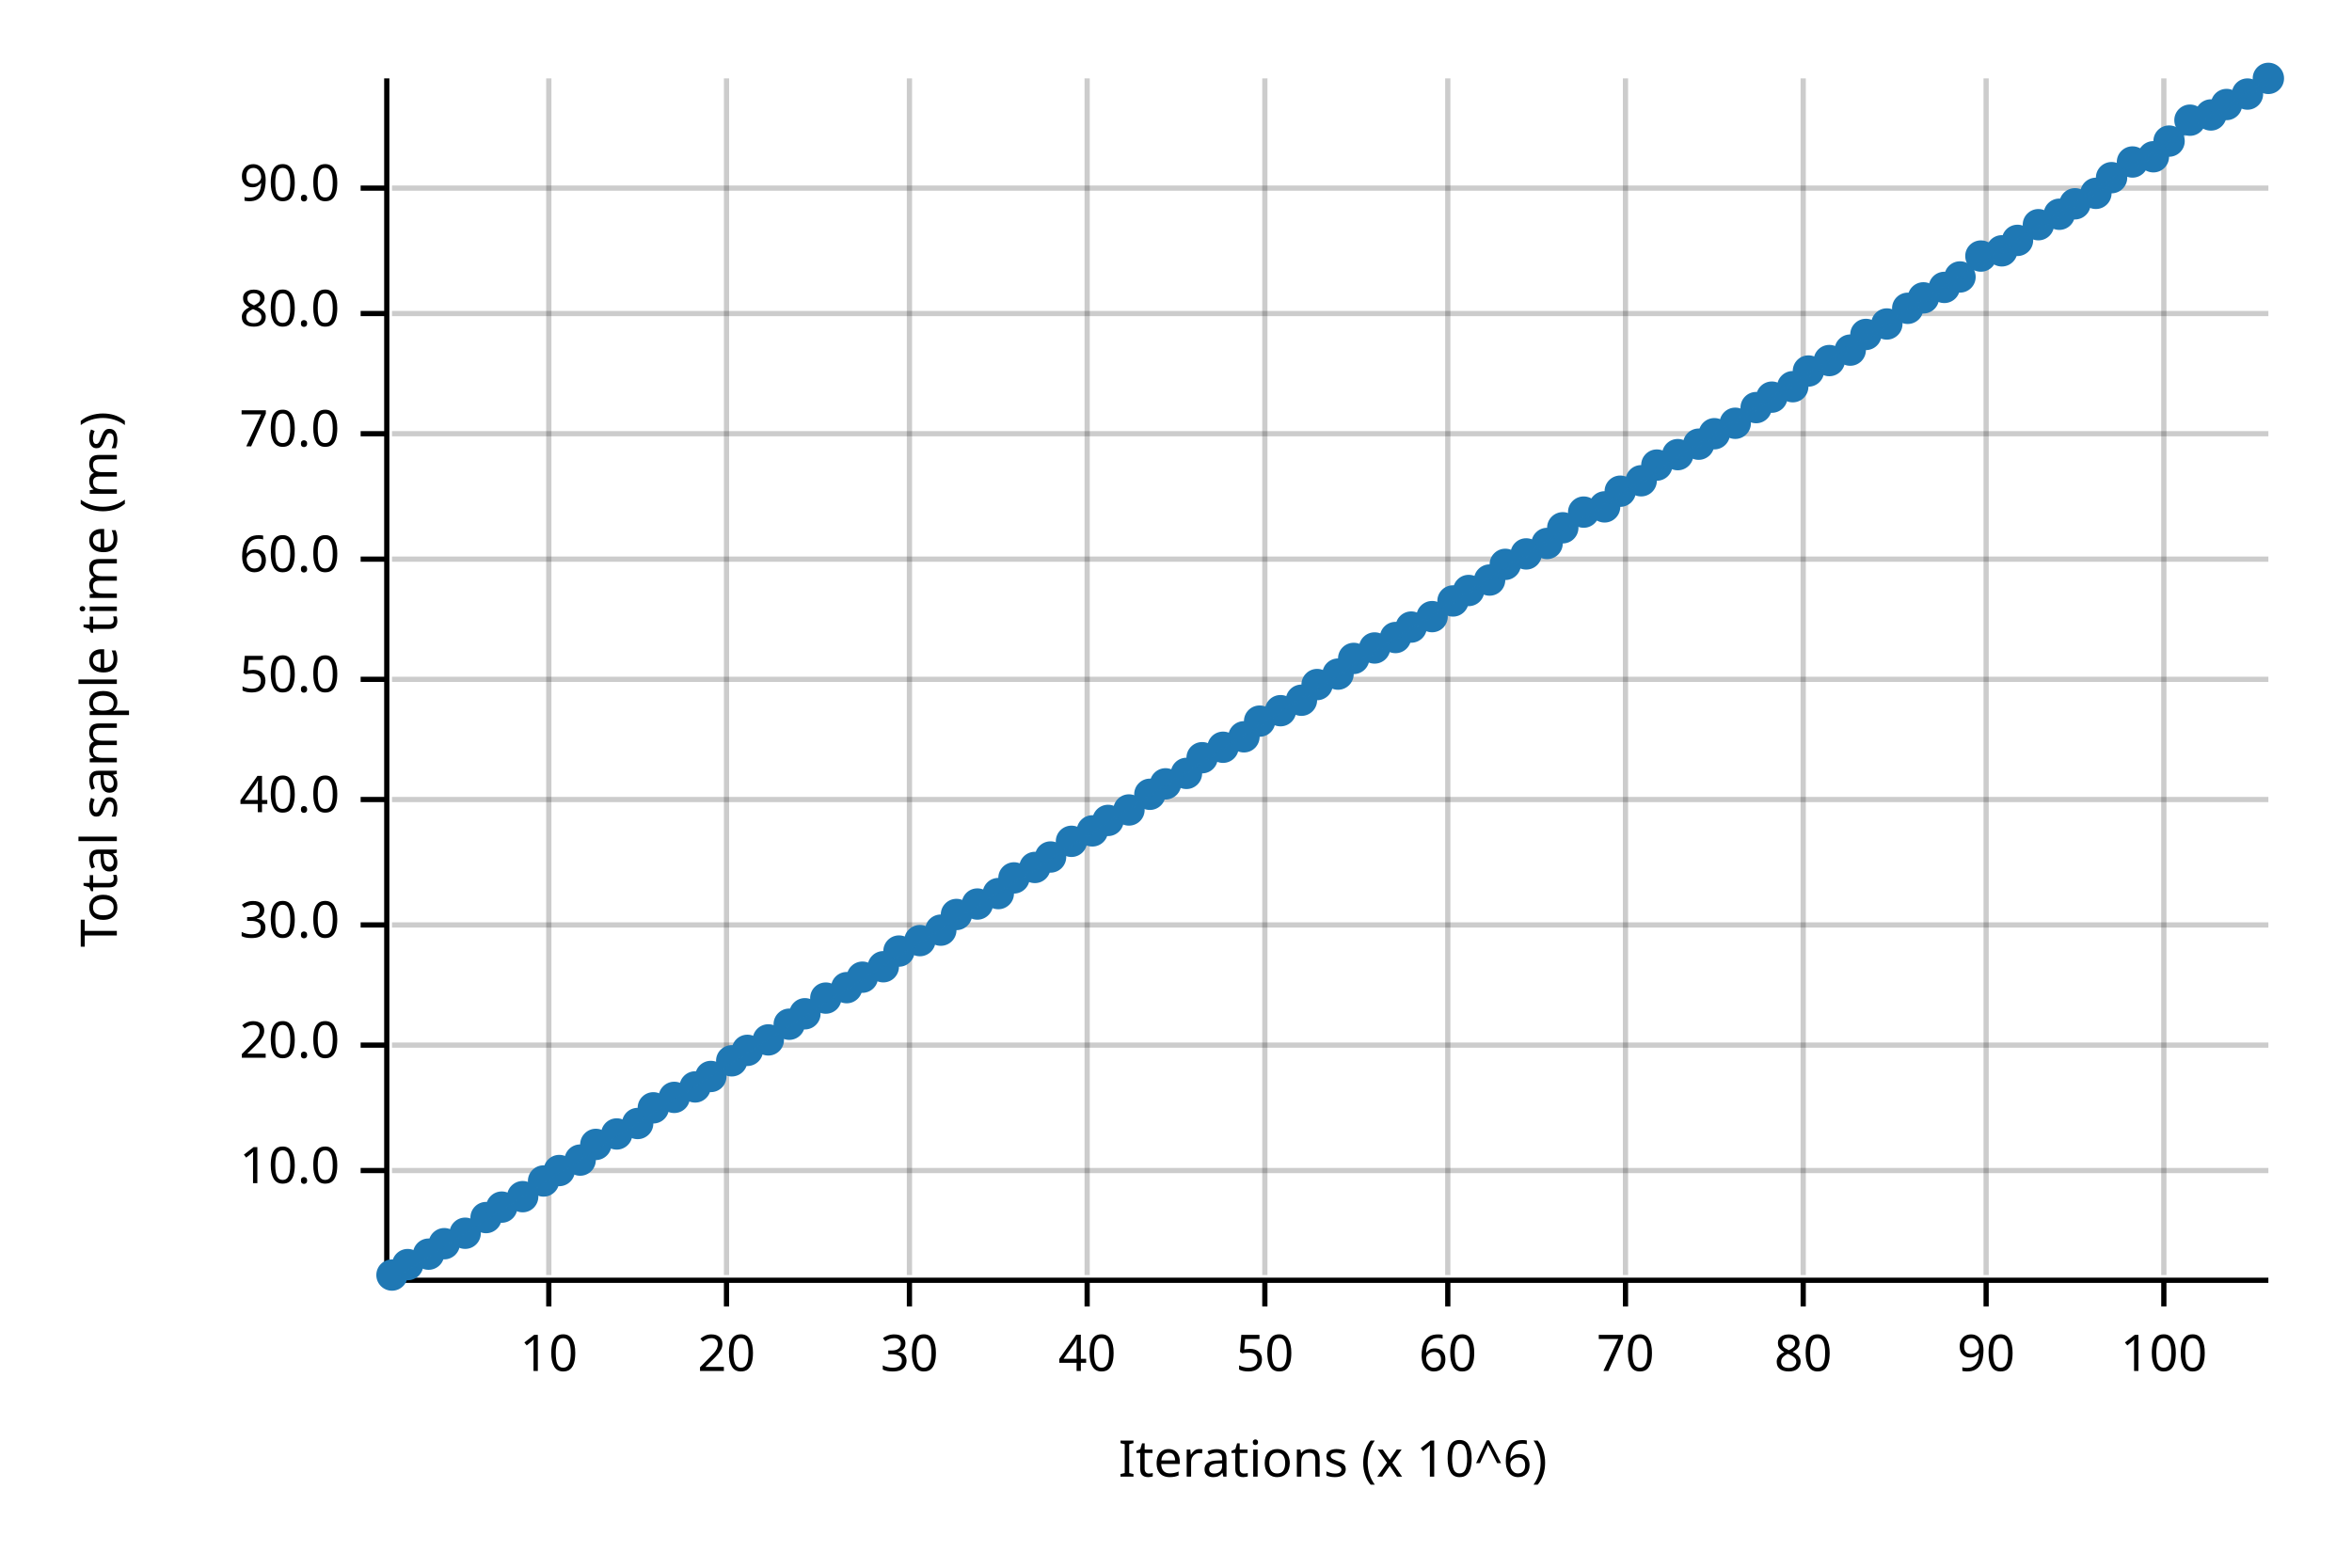
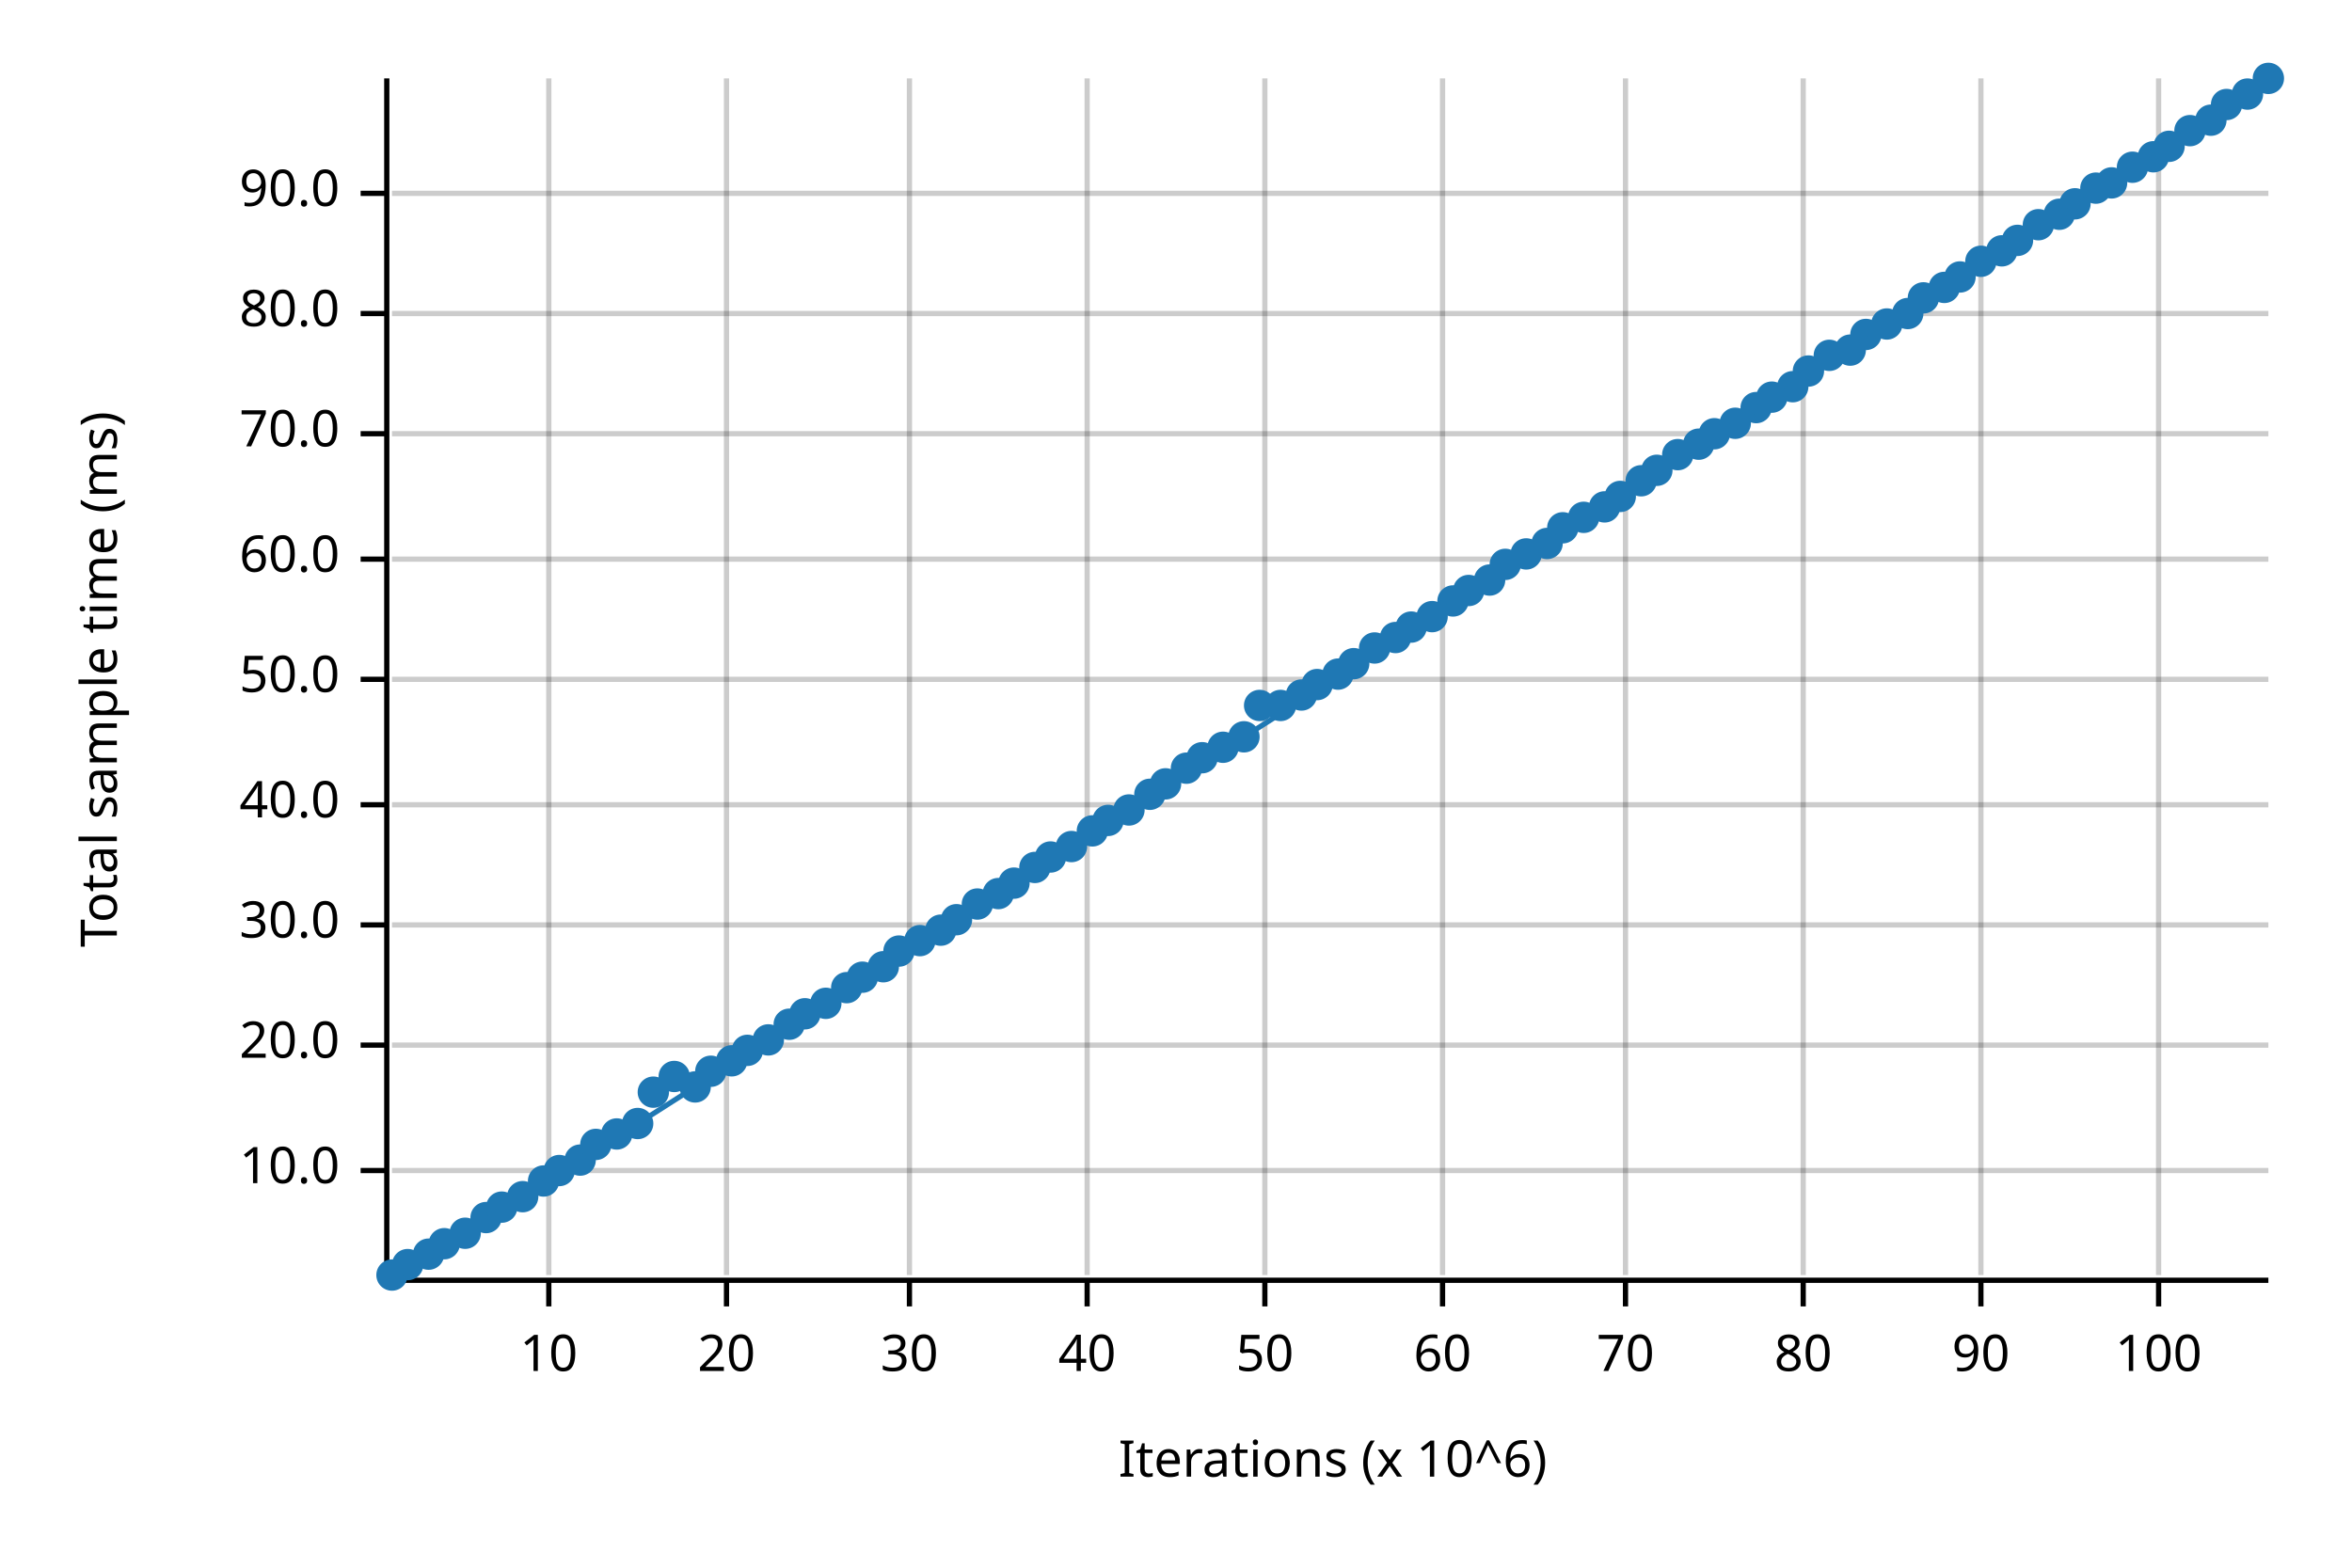
<svg xmlns="http://www.w3.org/2000/svg" width="450" height="300" viewBox="0 0 450 300">
  <text x="15" y="130" dy="0.76em" text-anchor="middle" font-family="sans-serif" font-size="9.677" opacity="1" fill="#000000" transform="rotate(270, 15, 130)">
Total sample time (ms)
</text>
  <text x="255" y="285" dy="-0.5ex" text-anchor="middle" font-family="sans-serif" font-size="9.677" opacity="1" fill="#000000">
Iterations (x 10^6)
</text>
  <line opacity="0.2" stroke="#000000" stroke-width="1" x1="105" y1="244" x2="105" y2="15" />
  <line opacity="0.2" stroke="#000000" stroke-width="1" x1="139" y1="244" x2="139" y2="15" />
  <line opacity="0.2" stroke="#000000" stroke-width="1" x1="174" y1="244" x2="174" y2="15" />
  <line opacity="0.2" stroke="#000000" stroke-width="1" x1="208" y1="244" x2="208" y2="15" />
  <line opacity="0.2" stroke="#000000" stroke-width="1" x1="242" y1="244" x2="242" y2="15" />
-   <line opacity="0.2" stroke="#000000" stroke-width="1" x1="277" y1="244" x2="277" y2="15" />
+   <line opacity="0.2" stroke="#000000" stroke-width="1" x1="276" y1="244" x2="276" y2="15" />
  <line opacity="0.2" stroke="#000000" stroke-width="1" x1="311" y1="244" x2="311" y2="15" />
  <line opacity="0.2" stroke="#000000" stroke-width="1" x1="345" y1="244" x2="345" y2="15" />
-   <line opacity="0.2" stroke="#000000" stroke-width="1" x1="380" y1="244" x2="380" y2="15" />
-   <line opacity="0.2" stroke="#000000" stroke-width="1" x1="414" y1="244" x2="414" y2="15" />
+   <line opacity="0.2" stroke="#000000" stroke-width="1" x1="379" y1="244" x2="379" y2="15" />
+   <line opacity="0.2" stroke="#000000" stroke-width="1" x1="413" y1="244" x2="413" y2="15" />
  <line opacity="0.2" stroke="#000000" stroke-width="1" x1="75" y1="224" x2="434" y2="224" />
  <line opacity="0.2" stroke="#000000" stroke-width="1" x1="75" y1="200" x2="434" y2="200" />
  <line opacity="0.2" stroke="#000000" stroke-width="1" x1="75" y1="177" x2="434" y2="177" />
-   <line opacity="0.2" stroke="#000000" stroke-width="1" x1="75" y1="153" x2="434" y2="153" />
+   <line opacity="0.2" stroke="#000000" stroke-width="1" x1="75" y1="154" x2="434" y2="154" />
  <line opacity="0.2" stroke="#000000" stroke-width="1" x1="75" y1="130" x2="434" y2="130" />
  <line opacity="0.2" stroke="#000000" stroke-width="1" x1="75" y1="107" x2="434" y2="107" />
  <line opacity="0.2" stroke="#000000" stroke-width="1" x1="75" y1="83" x2="434" y2="83" />
  <line opacity="0.2" stroke="#000000" stroke-width="1" x1="75" y1="60" x2="434" y2="60" />
-   <line opacity="0.2" stroke="#000000" stroke-width="1" x1="75" y1="36" x2="434" y2="36" />
+   <line opacity="0.2" stroke="#000000" stroke-width="1" x1="75" y1="37" x2="434" y2="37" />
  <polyline fill="none" opacity="1" stroke="#000000" stroke-width="1" points="74,15 74,244 " />
  <text x="65" y="224" dy="0.5ex" text-anchor="end" font-family="sans-serif" font-size="9.677" opacity="1" fill="#000000">
10.0
</text>
  <polyline fill="none" opacity="1" stroke="#000000" stroke-width="1" points="69,224 74,224 " />
  <text x="65" y="200" dy="0.5ex" text-anchor="end" font-family="sans-serif" font-size="9.677" opacity="1" fill="#000000">
20.0
</text>
  <polyline fill="none" opacity="1" stroke="#000000" stroke-width="1" points="69,200 74,200 " />
  <text x="65" y="177" dy="0.5ex" text-anchor="end" font-family="sans-serif" font-size="9.677" opacity="1" fill="#000000">
30.0
</text>
  <polyline fill="none" opacity="1" stroke="#000000" stroke-width="1" points="69,177 74,177 " />
-   <text x="65" y="153" dy="0.5ex" text-anchor="end" font-family="sans-serif" font-size="9.677" opacity="1" fill="#000000">
+   <text x="65" y="154" dy="0.5ex" text-anchor="end" font-family="sans-serif" font-size="9.677" opacity="1" fill="#000000">
40.0
</text>
-   <polyline fill="none" opacity="1" stroke="#000000" stroke-width="1" points="69,153 74,153 " />
+   <polyline fill="none" opacity="1" stroke="#000000" stroke-width="1" points="69,154 74,154 " />
  <text x="65" y="130" dy="0.5ex" text-anchor="end" font-family="sans-serif" font-size="9.677" opacity="1" fill="#000000">
50.0
</text>
  <polyline fill="none" opacity="1" stroke="#000000" stroke-width="1" points="69,130 74,130 " />
  <text x="65" y="107" dy="0.5ex" text-anchor="end" font-family="sans-serif" font-size="9.677" opacity="1" fill="#000000">
60.0
</text>
  <polyline fill="none" opacity="1" stroke="#000000" stroke-width="1" points="69,107 74,107 " />
  <text x="65" y="83" dy="0.5ex" text-anchor="end" font-family="sans-serif" font-size="9.677" opacity="1" fill="#000000">
70.0
</text>
  <polyline fill="none" opacity="1" stroke="#000000" stroke-width="1" points="69,83 74,83 " />
  <text x="65" y="60" dy="0.5ex" text-anchor="end" font-family="sans-serif" font-size="9.677" opacity="1" fill="#000000">
80.0
</text>
  <polyline fill="none" opacity="1" stroke="#000000" stroke-width="1" points="69,60 74,60 " />
-   <text x="65" y="36" dy="0.5ex" text-anchor="end" font-family="sans-serif" font-size="9.677" opacity="1" fill="#000000">
+   <text x="65" y="37" dy="0.5ex" text-anchor="end" font-family="sans-serif" font-size="9.677" opacity="1" fill="#000000">
90.0
</text>
-   <polyline fill="none" opacity="1" stroke="#000000" stroke-width="1" points="69,36 74,36 " />
+   <polyline fill="none" opacity="1" stroke="#000000" stroke-width="1" points="69,37 74,37 " />
  <polyline fill="none" opacity="1" stroke="#000000" stroke-width="1" points="75,245 434,245 " />
  <text x="105" y="255" dy="0.76em" text-anchor="middle" font-family="sans-serif" font-size="9.677" opacity="1" fill="#000000">
10
</text>
  <polyline fill="none" opacity="1" stroke="#000000" stroke-width="1" points="105,245 105,250 " />
  <text x="139" y="255" dy="0.76em" text-anchor="middle" font-family="sans-serif" font-size="9.677" opacity="1" fill="#000000">
20
</text>
  <polyline fill="none" opacity="1" stroke="#000000" stroke-width="1" points="139,245 139,250 " />
  <text x="174" y="255" dy="0.76em" text-anchor="middle" font-family="sans-serif" font-size="9.677" opacity="1" fill="#000000">
30
</text>
  <polyline fill="none" opacity="1" stroke="#000000" stroke-width="1" points="174,245 174,250 " />
  <text x="208" y="255" dy="0.76em" text-anchor="middle" font-family="sans-serif" font-size="9.677" opacity="1" fill="#000000">
40
</text>
  <polyline fill="none" opacity="1" stroke="#000000" stroke-width="1" points="208,245 208,250 " />
  <text x="242" y="255" dy="0.76em" text-anchor="middle" font-family="sans-serif" font-size="9.677" opacity="1" fill="#000000">
50
</text>
  <polyline fill="none" opacity="1" stroke="#000000" stroke-width="1" points="242,245 242,250 " />
-   <text x="277" y="255" dy="0.76em" text-anchor="middle" font-family="sans-serif" font-size="9.677" opacity="1" fill="#000000">
+   <text x="276" y="255" dy="0.76em" text-anchor="middle" font-family="sans-serif" font-size="9.677" opacity="1" fill="#000000">
60
</text>
-   <polyline fill="none" opacity="1" stroke="#000000" stroke-width="1" points="277,245 277,250 " />
+   <polyline fill="none" opacity="1" stroke="#000000" stroke-width="1" points="276,245 276,250 " />
  <text x="311" y="255" dy="0.76em" text-anchor="middle" font-family="sans-serif" font-size="9.677" opacity="1" fill="#000000">
70
</text>
  <polyline fill="none" opacity="1" stroke="#000000" stroke-width="1" points="311,245 311,250 " />
  <text x="345" y="255" dy="0.76em" text-anchor="middle" font-family="sans-serif" font-size="9.677" opacity="1" fill="#000000">
80
</text>
  <polyline fill="none" opacity="1" stroke="#000000" stroke-width="1" points="345,245 345,250 " />
-   <text x="380" y="255" dy="0.76em" text-anchor="middle" font-family="sans-serif" font-size="9.677" opacity="1" fill="#000000">
+   <text x="379" y="255" dy="0.76em" text-anchor="middle" font-family="sans-serif" font-size="9.677" opacity="1" fill="#000000">
90
</text>
-   <polyline fill="none" opacity="1" stroke="#000000" stroke-width="1" points="380,245 380,250 " />
-   <text x="414" y="255" dy="0.76em" text-anchor="middle" font-family="sans-serif" font-size="9.677" opacity="1" fill="#000000">
+   <polyline fill="none" opacity="1" stroke="#000000" stroke-width="1" points="379,245 379,250 " />
+   <text x="413" y="255" dy="0.76em" text-anchor="middle" font-family="sans-serif" font-size="9.677" opacity="1" fill="#000000">
100
</text>
-   <polyline fill="none" opacity="1" stroke="#000000" stroke-width="1" points="414,245 414,250 " />
+   <polyline fill="none" opacity="1" stroke="#000000" stroke-width="1" points="413,245 413,250 " />
  <circle cx="75" cy="244" r="3" opacity="1" fill="#1F78B4" stroke="none" stroke-width="1" />
  <circle cx="78" cy="242" r="3" opacity="1" fill="#1F78B4" stroke="none" stroke-width="1" />
  <circle cx="82" cy="240" r="3" opacity="1" fill="#1F78B4" stroke="none" stroke-width="1" />
  <circle cx="85" cy="238" r="3" opacity="1" fill="#1F78B4" stroke="none" stroke-width="1" />
  <circle cx="89" cy="236" r="3" opacity="1" fill="#1F78B4" stroke="none" stroke-width="1" />
  <circle cx="93" cy="233" r="3" opacity="1" fill="#1F78B4" stroke="none" stroke-width="1" />
  <circle cx="96" cy="231" r="3" opacity="1" fill="#1F78B4" stroke="none" stroke-width="1" />
  <circle cx="100" cy="229" r="3" opacity="1" fill="#1F78B4" stroke="none" stroke-width="1" />
  <circle cx="104" cy="226" r="3" opacity="1" fill="#1F78B4" stroke="none" stroke-width="1" />
  <circle cx="107" cy="224" r="3" opacity="1" fill="#1F78B4" stroke="none" stroke-width="1" />
  <circle cx="111" cy="222" r="3" opacity="1" fill="#1F78B4" stroke="none" stroke-width="1" />
  <circle cx="114" cy="219" r="3" opacity="1" fill="#1F78B4" stroke="none" stroke-width="1" />
  <circle cx="118" cy="217" r="3" opacity="1" fill="#1F78B4" stroke="none" stroke-width="1" />
  <circle cx="122" cy="215" r="3" opacity="1" fill="#1F78B4" stroke="none" stroke-width="1" />
-   <circle cx="125" cy="212" r="3" opacity="1" fill="#1F78B4" stroke="none" stroke-width="1" />
-   <circle cx="129" cy="210" r="3" opacity="1" fill="#1F78B4" stroke="none" stroke-width="1" />
+   <circle cx="125" cy="209" r="3" opacity="1" fill="#1F78B4" stroke="none" stroke-width="1" />
+   <circle cx="129" cy="206" r="3" opacity="1" fill="#1F78B4" stroke="none" stroke-width="1" />
  <circle cx="133" cy="208" r="3" opacity="1" fill="#1F78B4" stroke="none" stroke-width="1" />
-   <circle cx="136" cy="206" r="3" opacity="1" fill="#1F78B4" stroke="none" stroke-width="1" />
+   <circle cx="136" cy="205" r="3" opacity="1" fill="#1F78B4" stroke="none" stroke-width="1" />
  <circle cx="140" cy="203" r="3" opacity="1" fill="#1F78B4" stroke="none" stroke-width="1" />
  <circle cx="143" cy="201" r="3" opacity="1" fill="#1F78B4" stroke="none" stroke-width="1" />
  <circle cx="147" cy="199" r="3" opacity="1" fill="#1F78B4" stroke="none" stroke-width="1" />
  <circle cx="151" cy="196" r="3" opacity="1" fill="#1F78B4" stroke="none" stroke-width="1" />
  <circle cx="154" cy="194" r="3" opacity="1" fill="#1F78B4" stroke="none" stroke-width="1" />
-   <circle cx="158" cy="191" r="3" opacity="1" fill="#1F78B4" stroke="none" stroke-width="1" />
+   <circle cx="158" cy="192" r="3" opacity="1" fill="#1F78B4" stroke="none" stroke-width="1" />
  <circle cx="162" cy="189" r="3" opacity="1" fill="#1F78B4" stroke="none" stroke-width="1" />
  <circle cx="165" cy="187" r="3" opacity="1" fill="#1F78B4" stroke="none" stroke-width="1" />
  <circle cx="169" cy="185" r="3" opacity="1" fill="#1F78B4" stroke="none" stroke-width="1" />
  <circle cx="172" cy="182" r="3" opacity="1" fill="#1F78B4" stroke="none" stroke-width="1" />
  <circle cx="176" cy="180" r="3" opacity="1" fill="#1F78B4" stroke="none" stroke-width="1" />
  <circle cx="180" cy="178" r="3" opacity="1" fill="#1F78B4" stroke="none" stroke-width="1" />
-   <circle cx="183" cy="175" r="3" opacity="1" fill="#1F78B4" stroke="none" stroke-width="1" />
+   <circle cx="183" cy="176" r="3" opacity="1" fill="#1F78B4" stroke="none" stroke-width="1" />
  <circle cx="187" cy="173" r="3" opacity="1" fill="#1F78B4" stroke="none" stroke-width="1" />
  <circle cx="191" cy="171" r="3" opacity="1" fill="#1F78B4" stroke="none" stroke-width="1" />
-   <circle cx="194" cy="168" r="3" opacity="1" fill="#1F78B4" stroke="none" stroke-width="1" />
+   <circle cx="194" cy="169" r="3" opacity="1" fill="#1F78B4" stroke="none" stroke-width="1" />
  <circle cx="198" cy="166" r="3" opacity="1" fill="#1F78B4" stroke="none" stroke-width="1" />
  <circle cx="201" cy="164" r="3" opacity="1" fill="#1F78B4" stroke="none" stroke-width="1" />
-   <circle cx="205" cy="161" r="3" opacity="1" fill="#1F78B4" stroke="none" stroke-width="1" />
+   <circle cx="205" cy="162" r="3" opacity="1" fill="#1F78B4" stroke="none" stroke-width="1" />
  <circle cx="209" cy="159" r="3" opacity="1" fill="#1F78B4" stroke="none" stroke-width="1" />
  <circle cx="212" cy="157" r="3" opacity="1" fill="#1F78B4" stroke="none" stroke-width="1" />
  <circle cx="216" cy="155" r="3" opacity="1" fill="#1F78B4" stroke="none" stroke-width="1" />
  <circle cx="220" cy="152" r="3" opacity="1" fill="#1F78B4" stroke="none" stroke-width="1" />
  <circle cx="223" cy="150" r="3" opacity="1" fill="#1F78B4" stroke="none" stroke-width="1" />
-   <circle cx="227" cy="148" r="3" opacity="1" fill="#1F78B4" stroke="none" stroke-width="1" />
+   <circle cx="227" cy="147" r="3" opacity="1" fill="#1F78B4" stroke="none" stroke-width="1" />
  <circle cx="230" cy="145" r="3" opacity="1" fill="#1F78B4" stroke="none" stroke-width="1" />
  <circle cx="234" cy="143" r="3" opacity="1" fill="#1F78B4" stroke="none" stroke-width="1" />
  <circle cx="238" cy="141" r="3" opacity="1" fill="#1F78B4" stroke="none" stroke-width="1" />
-   <circle cx="241" cy="138" r="3" opacity="1" fill="#1F78B4" stroke="none" stroke-width="1" />
-   <circle cx="245" cy="136" r="3" opacity="1" fill="#1F78B4" stroke="none" stroke-width="1" />
-   <circle cx="249" cy="134" r="3" opacity="1" fill="#1F78B4" stroke="none" stroke-width="1" />
+   <circle cx="241" cy="135" r="3" opacity="1" fill="#1F78B4" stroke="none" stroke-width="1" />
+   <circle cx="245" cy="135" r="3" opacity="1" fill="#1F78B4" stroke="none" stroke-width="1" />
+   <circle cx="249" cy="133" r="3" opacity="1" fill="#1F78B4" stroke="none" stroke-width="1" />
  <circle cx="252" cy="131" r="3" opacity="1" fill="#1F78B4" stroke="none" stroke-width="1" />
  <circle cx="256" cy="129" r="3" opacity="1" fill="#1F78B4" stroke="none" stroke-width="1" />
-   <circle cx="259" cy="126" r="3" opacity="1" fill="#1F78B4" stroke="none" stroke-width="1" />
+   <circle cx="259" cy="127" r="3" opacity="1" fill="#1F78B4" stroke="none" stroke-width="1" />
  <circle cx="263" cy="124" r="3" opacity="1" fill="#1F78B4" stroke="none" stroke-width="1" />
  <circle cx="267" cy="122" r="3" opacity="1" fill="#1F78B4" stroke="none" stroke-width="1" />
  <circle cx="270" cy="120" r="3" opacity="1" fill="#1F78B4" stroke="none" stroke-width="1" />
  <circle cx="274" cy="118" r="3" opacity="1" fill="#1F78B4" stroke="none" stroke-width="1" />
  <circle cx="278" cy="115" r="3" opacity="1" fill="#1F78B4" stroke="none" stroke-width="1" />
  <circle cx="281" cy="113" r="3" opacity="1" fill="#1F78B4" stroke="none" stroke-width="1" />
  <circle cx="285" cy="111" r="3" opacity="1" fill="#1F78B4" stroke="none" stroke-width="1" />
  <circle cx="288" cy="108" r="3" opacity="1" fill="#1F78B4" stroke="none" stroke-width="1" />
  <circle cx="292" cy="106" r="3" opacity="1" fill="#1F78B4" stroke="none" stroke-width="1" />
  <circle cx="296" cy="104" r="3" opacity="1" fill="#1F78B4" stroke="none" stroke-width="1" />
  <circle cx="299" cy="101" r="3" opacity="1" fill="#1F78B4" stroke="none" stroke-width="1" />
-   <circle cx="303" cy="98" r="3" opacity="1" fill="#1F78B4" stroke="none" stroke-width="1" />
+   <circle cx="303" cy="99" r="3" opacity="1" fill="#1F78B4" stroke="none" stroke-width="1" />
  <circle cx="307" cy="97" r="3" opacity="1" fill="#1F78B4" stroke="none" stroke-width="1" />
-   <circle cx="310" cy="94" r="3" opacity="1" fill="#1F78B4" stroke="none" stroke-width="1" />
+   <circle cx="310" cy="95" r="3" opacity="1" fill="#1F78B4" stroke="none" stroke-width="1" />
  <circle cx="314" cy="92" r="3" opacity="1" fill="#1F78B4" stroke="none" stroke-width="1" />
-   <circle cx="317" cy="89" r="3" opacity="1" fill="#1F78B4" stroke="none" stroke-width="1" />
+   <circle cx="317" cy="90" r="3" opacity="1" fill="#1F78B4" stroke="none" stroke-width="1" />
  <circle cx="321" cy="87" r="3" opacity="1" fill="#1F78B4" stroke="none" stroke-width="1" />
  <circle cx="325" cy="85" r="3" opacity="1" fill="#1F78B4" stroke="none" stroke-width="1" />
  <circle cx="328" cy="83" r="3" opacity="1" fill="#1F78B4" stroke="none" stroke-width="1" />
  <circle cx="332" cy="81" r="3" opacity="1" fill="#1F78B4" stroke="none" stroke-width="1" />
  <circle cx="336" cy="78" r="3" opacity="1" fill="#1F78B4" stroke="none" stroke-width="1" />
  <circle cx="339" cy="76" r="3" opacity="1" fill="#1F78B4" stroke="none" stroke-width="1" />
  <circle cx="343" cy="74" r="3" opacity="1" fill="#1F78B4" stroke="none" stroke-width="1" />
  <circle cx="346" cy="71" r="3" opacity="1" fill="#1F78B4" stroke="none" stroke-width="1" />
-   <circle cx="350" cy="69" r="3" opacity="1" fill="#1F78B4" stroke="none" stroke-width="1" />
+   <circle cx="350" cy="68" r="3" opacity="1" fill="#1F78B4" stroke="none" stroke-width="1" />
  <circle cx="354" cy="67" r="3" opacity="1" fill="#1F78B4" stroke="none" stroke-width="1" />
  <circle cx="357" cy="64" r="3" opacity="1" fill="#1F78B4" stroke="none" stroke-width="1" />
  <circle cx="361" cy="62" r="3" opacity="1" fill="#1F78B4" stroke="none" stroke-width="1" />
-   <circle cx="365" cy="59" r="3" opacity="1" fill="#1F78B4" stroke="none" stroke-width="1" />
+   <circle cx="365" cy="60" r="3" opacity="1" fill="#1F78B4" stroke="none" stroke-width="1" />
  <circle cx="368" cy="57" r="3" opacity="1" fill="#1F78B4" stroke="none" stroke-width="1" />
  <circle cx="372" cy="55" r="3" opacity="1" fill="#1F78B4" stroke="none" stroke-width="1" />
  <circle cx="375" cy="53" r="3" opacity="1" fill="#1F78B4" stroke="none" stroke-width="1" />
-   <circle cx="379" cy="49" r="3" opacity="1" fill="#1F78B4" stroke="none" stroke-width="1" />
+   <circle cx="379" cy="50" r="3" opacity="1" fill="#1F78B4" stroke="none" stroke-width="1" />
  <circle cx="383" cy="48" r="3" opacity="1" fill="#1F78B4" stroke="none" stroke-width="1" />
  <circle cx="386" cy="46" r="3" opacity="1" fill="#1F78B4" stroke="none" stroke-width="1" />
  <circle cx="390" cy="43" r="3" opacity="1" fill="#1F78B4" stroke="none" stroke-width="1" />
  <circle cx="394" cy="41" r="3" opacity="1" fill="#1F78B4" stroke="none" stroke-width="1" />
  <circle cx="397" cy="39" r="3" opacity="1" fill="#1F78B4" stroke="none" stroke-width="1" />
-   <circle cx="401" cy="37" r="3" opacity="1" fill="#1F78B4" stroke="none" stroke-width="1" />
-   <circle cx="404" cy="34" r="3" opacity="1" fill="#1F78B4" stroke="none" stroke-width="1" />
-   <circle cx="408" cy="31" r="3" opacity="1" fill="#1F78B4" stroke="none" stroke-width="1" />
+   <circle cx="401" cy="36" r="3" opacity="1" fill="#1F78B4" stroke="none" stroke-width="1" />
+   <circle cx="404" cy="35" r="3" opacity="1" fill="#1F78B4" stroke="none" stroke-width="1" />
+   <circle cx="408" cy="32" r="3" opacity="1" fill="#1F78B4" stroke="none" stroke-width="1" />
  <circle cx="412" cy="30" r="3" opacity="1" fill="#1F78B4" stroke="none" stroke-width="1" />
-   <circle cx="415" cy="27" r="3" opacity="1" fill="#1F78B4" stroke="none" stroke-width="1" />
-   <circle cx="419" cy="23" r="3" opacity="1" fill="#1F78B4" stroke="none" stroke-width="1" />
-   <circle cx="423" cy="22" r="3" opacity="1" fill="#1F78B4" stroke="none" stroke-width="1" />
+   <circle cx="415" cy="28" r="3" opacity="1" fill="#1F78B4" stroke="none" stroke-width="1" />
+   <circle cx="419" cy="25" r="3" opacity="1" fill="#1F78B4" stroke="none" stroke-width="1" />
+   <circle cx="423" cy="23" r="3" opacity="1" fill="#1F78B4" stroke="none" stroke-width="1" />
  <circle cx="426" cy="20" r="3" opacity="1" fill="#1F78B4" stroke="none" stroke-width="1" />
  <circle cx="430" cy="18" r="3" opacity="1" fill="#1F78B4" stroke="none" stroke-width="1" />
  <circle cx="434" cy="15" r="3" opacity="1" fill="#1F78B4" stroke="none" stroke-width="1" />
-   <polyline fill="none" opacity="1" stroke="#1F78B4" stroke-width="1" points="75,245 434,15 " />
-   <polygon opacity="0.25" fill="#1F78B4" points="75,245 434,16 434,15 " />
+   <polyline fill="none" opacity="1" stroke="#1F78B4" stroke-width="1" points="75,245 434,16 " />
+   <polygon opacity="0.25" fill="#1F78B4" points="75,245 434,16 434,16 " />
</svg>
